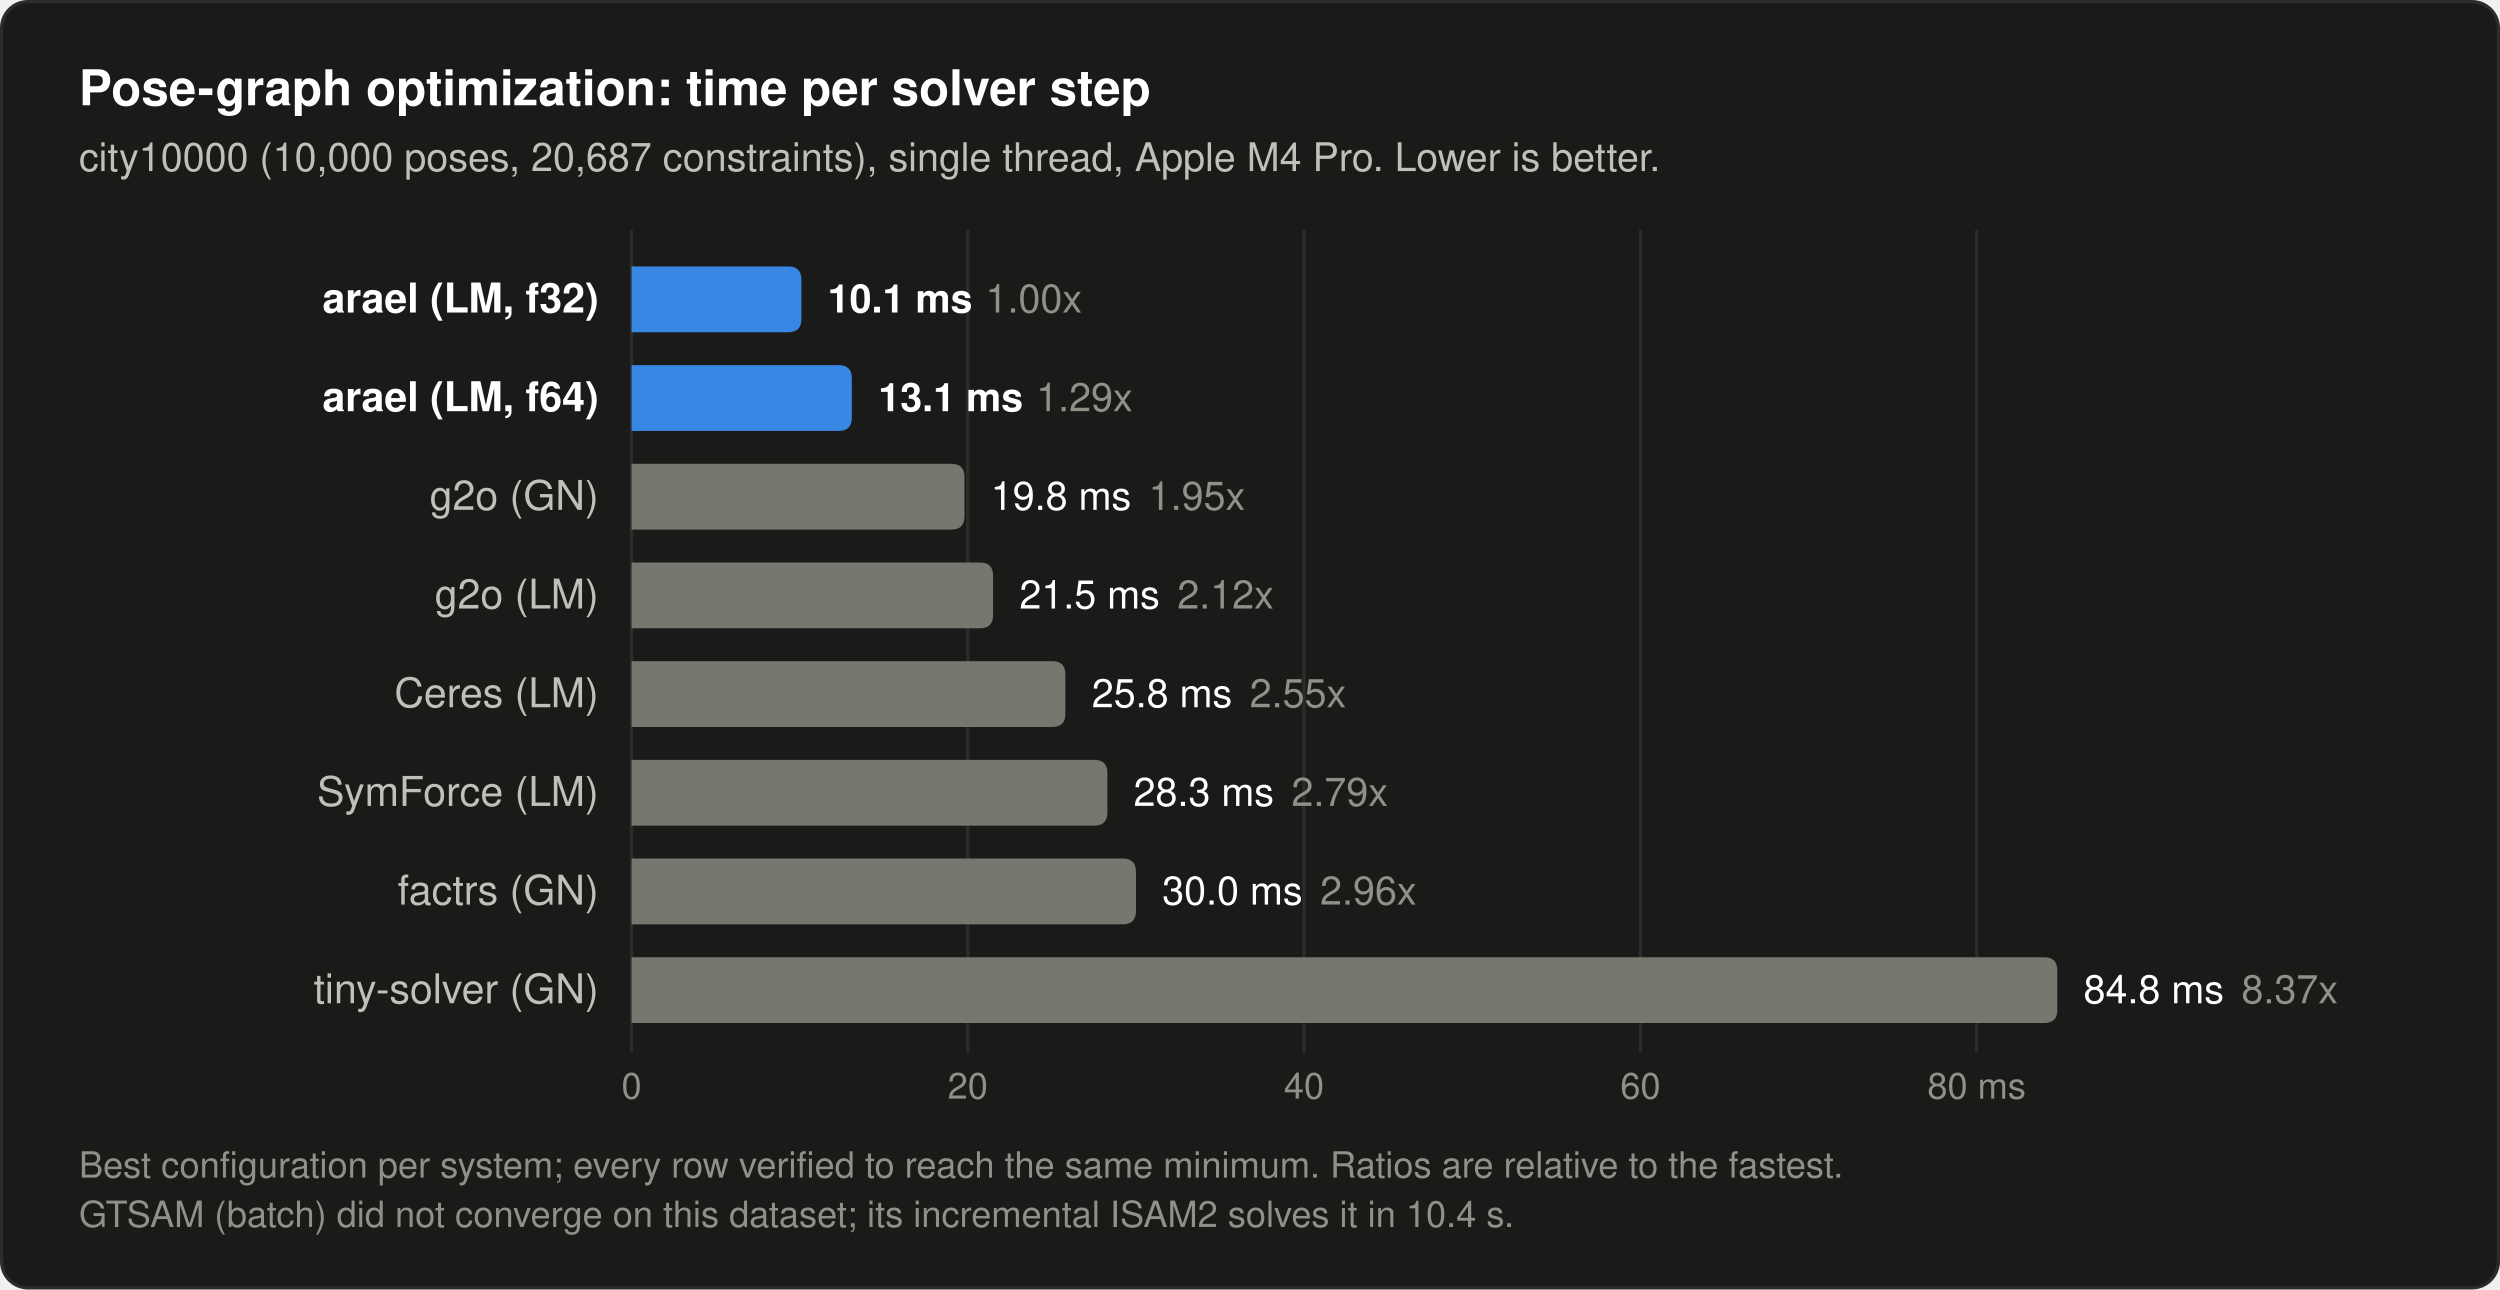
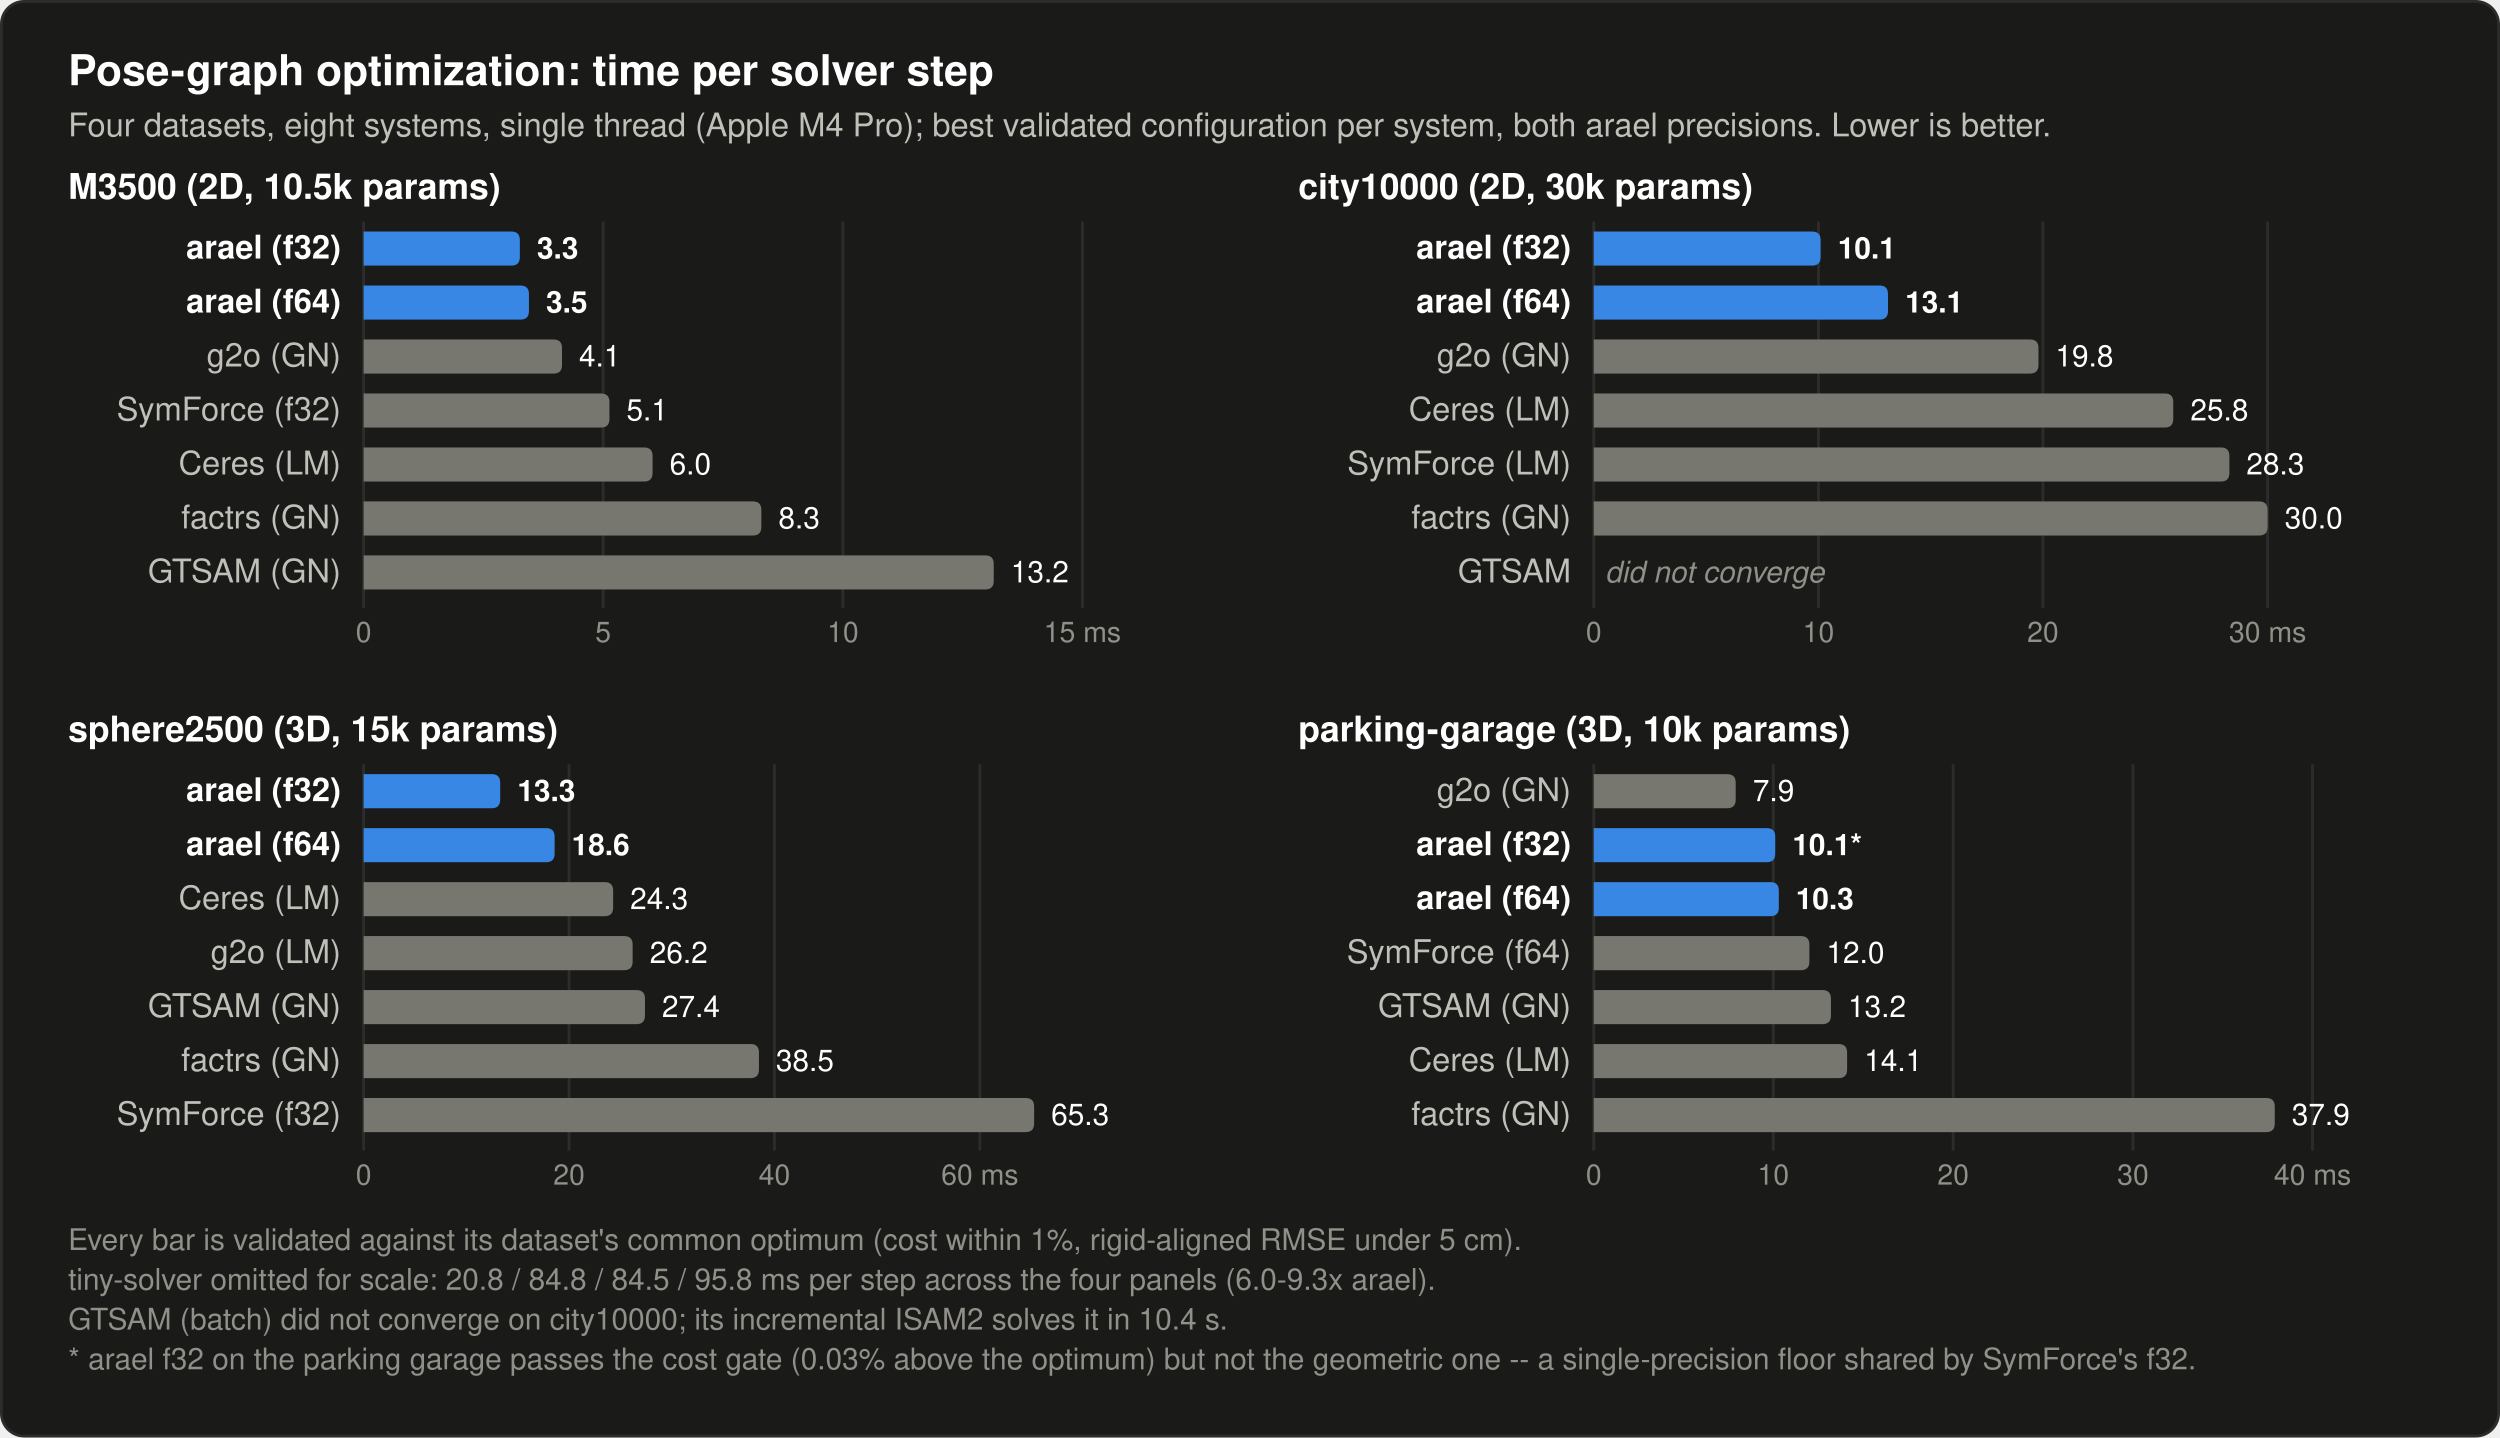
- <svg xmlns="http://www.w3.org/2000/svg" width="760" height="392" viewBox="0 0 760 392" font-family="ui-sans-serif, system-ui, -apple-system, 'Segoe UI', Helvetica, Arial, sans-serif">
-   <rect x="0.5" y="0.5" width="759" height="391" rx="8" fill="#1a1a19" stroke="#2c2c2a" />
-   <text x="24" y="32" font-size="15" font-weight="600" fill="#ffffff">Pose-graph optimization: time per solver step</text>
-   <text x="24" y="52" font-size="12" fill="#c0bfb8">city10000 (10,000 poses, 20,687 constraints), single thread, Apple M4 Pro. Lower is better.</text>
-   <line x1="192.0" y1="70" x2="192.0" y2="320" stroke="#2c2c2a" stroke-width="1" />
-   <text x="192.0" y="334" font-size="11" text-anchor="middle" fill="#908f88">0</text>
-   <line x1="294.2" y1="70" x2="294.2" y2="320" stroke="#2c2c2a" stroke-width="1" />
-   <text x="294.2" y="334" font-size="11" text-anchor="middle" fill="#908f88">20</text>
-   <line x1="396.4" y1="70" x2="396.4" y2="320" stroke="#2c2c2a" stroke-width="1" />
-   <text x="396.4" y="334" font-size="11" text-anchor="middle" fill="#908f88">40</text>
-   <line x1="498.7" y1="70" x2="498.7" y2="320" stroke="#2c2c2a" stroke-width="1" />
-   <text x="498.7" y="334" font-size="11" text-anchor="middle" fill="#908f88">60</text>
-   <line x1="600.9" y1="70" x2="600.9" y2="320" stroke="#2c2c2a" stroke-width="1" />
-   <text x="600.9" y="334" font-size="11" text-anchor="middle" fill="#908f88">80 ms</text>
-   <text x="182" y="95.0" font-size="12.5" text-anchor="end" font-weight="600" fill="#ffffff">arael (LM, f32)</text>
-   <path d="M192,81.0 L239.622,81.0 Q243.622,81.0 243.622,85.0 L243.622,97.0 Q243.622,101.0 239.622,101.0 L192,101.0 Z" fill="#3987e5" />
-   <text x="251.6" y="95.0" font-size="12" font-weight="600" fill="#ffffff">10.1 ms</text>
-   <text x="299.6" y="95.0" font-size="12" fill="#908f88">1.00x</text>
-   <text x="182" y="125.0" font-size="12.5" text-anchor="end" font-weight="600" fill="#ffffff">arael (LM, f64)</text>
-   <path d="M192,111.0 L254.956,111.0 Q258.956,111.0 258.956,115.0 L258.956,127.0 Q258.956,131.0 254.956,131.0 L192,131.0 Z" fill="#3987e5" />
-   <text x="267.0" y="125.0" font-size="12" font-weight="600" fill="#ffffff">13.1 ms</text>
-   <text x="315.0" y="125.0" font-size="12" fill="#908f88">1.29x</text>
-   <text x="182" y="155.0" font-size="12.5" text-anchor="end" fill="#c0bfb8">g2o (GN)</text>
-   <path d="M192,141.0 L289.2,141.0 Q293.2,141.0 293.2,145.0 L293.2,157.0 Q293.2,161.0 289.2,161.0 L192,161.0 Z" fill="#77766f" />
-   <text x="301.2" y="155.0" font-size="12" fill="#ffffff">19.8 ms</text>
-   <text x="349.2" y="155.0" font-size="12" fill="#908f88">1.95x</text>
-   <text x="182" y="185.0" font-size="12.5" text-anchor="end" fill="#c0bfb8">g2o (LM)</text>
-   <path d="M192,171.0 L297.889,171.0 Q301.889,171.0 301.889,175.0 L301.889,187.0 Q301.889,191.0 297.889,191.0 L192,191.0 Z" fill="#77766f" />
-   <text x="309.9" y="185.0" font-size="12" fill="#ffffff">21.5 ms</text>
-   <text x="357.9" y="185.0" font-size="12" fill="#908f88">2.12x</text>
-   <text x="182" y="215.0" font-size="12.5" text-anchor="end" fill="#c0bfb8">Ceres (LM)</text>
-   <path d="M192,201.0 L319.867,201.0 Q323.867,201.0 323.867,205.0 L323.867,217.0 Q323.867,221.0 319.867,221.0 L192,221.0 Z" fill="#77766f" />
-   <text x="331.9" y="215.0" font-size="12" fill="#ffffff">25.8 ms</text>
-   <text x="379.9" y="215.0" font-size="12" fill="#908f88">2.55x</text>
-   <text x="182" y="245.0" font-size="12.5" text-anchor="end" fill="#c0bfb8">SymForce (LM)</text>
-   <path d="M192,231.0 L332.644,231.0 Q336.644,231.0 336.644,235.0 L336.644,247.0 Q336.644,251.0 332.644,251.0 L192,251.0 Z" fill="#77766f" />
-   <text x="344.6" y="245.0" font-size="12" fill="#ffffff">28.3 ms</text>
-   <text x="392.6" y="245.0" font-size="12" fill="#908f88">2.79x</text>
-   <text x="182" y="275.0" font-size="12.5" text-anchor="end" fill="#c0bfb8">factrs (GN)</text>
-   <path d="M192,261.0 L341.333,261.0 Q345.333,261.0 345.333,265.0 L345.333,277.0 Q345.333,281.0 341.333,281.0 L192,281.0 Z" fill="#77766f" />
-   <text x="353.3" y="275.0" font-size="12" fill="#ffffff">30.0 ms</text>
-   <text x="401.3" y="275.0" font-size="12" fill="#908f88">2.96x</text>
-   <text x="182" y="305.0" font-size="12.5" text-anchor="end" fill="#c0bfb8">tiny-solver (GN)</text>
-   <path d="M192,291.0 L621.422,291.0 Q625.422,291.0 625.422,295.0 L625.422,307.0 Q625.422,311.0 621.422,311.0 L192,311.0 Z" fill="#77766f" />
-   <text x="633.4" y="305.0" font-size="12" fill="#ffffff">84.8 ms</text>
-   <text x="681.4" y="305.0" font-size="12" fill="#908f88">8.37x</text>
-   <text x="24" y="358" font-size="11" fill="#908f88">Best configuration per system; every row verified to reach the same minimum. Ratios are relative to the fastest.</text>
-   <text x="24" y="373" font-size="11" fill="#908f88">GTSAM (batch) did not converge on this dataset; its incremental ISAM2 solves it in 10.4 s.</text>
+ <svg xmlns="http://www.w3.org/2000/svg" width="880" height="506" viewBox="0 0 880 506" font-family="ui-sans-serif, system-ui, -apple-system, 'Segoe UI', Helvetica, Arial, sans-serif">
+   <rect x="0.5" y="0.5" width="879" height="505" rx="8" fill="#1a1a19" stroke="#2c2c2a" />
+   <text x="24" y="30" font-size="15" font-weight="600" fill="#ffffff">Pose-graph optimization: time per solver step</text>
+   <text x="24" y="48" font-size="11.5" fill="#c0bfb8">Four datasets, eight systems, single thread (Apple M4 Pro); best validated configuration per system, both arael precisions. Lower is better.</text>
+   <text x="24" y="70" font-size="12.5" font-weight="600" fill="#ffffff">M3500 (2D, 10.5k params)</text>
+   <line x1="128.0" y1="78" x2="128.0" y2="214" stroke="#2c2c2a" stroke-width="1" />
+   <text x="128.0" y="226" font-size="10" text-anchor="middle" fill="#908f88">0</text>
+   <line x1="212.3" y1="78" x2="212.3" y2="214" stroke="#2c2c2a" stroke-width="1" />
+   <text x="212.3" y="226" font-size="10" text-anchor="middle" fill="#908f88">5</text>
+   <line x1="296.7" y1="78" x2="296.7" y2="214" stroke="#2c2c2a" stroke-width="1" />
+   <text x="296.7" y="226" font-size="10" text-anchor="middle" fill="#908f88">10</text>
+   <line x1="381.0" y1="78" x2="381.0" y2="214" stroke="#2c2c2a" stroke-width="1" />
+   <text x="381.0" y="226" font-size="10" text-anchor="middle" fill="#908f88">15 ms</text>
+   <text x="120" y="91.0" font-size="11.5" text-anchor="end" font-weight="600" fill="#ffffff">arael (f32)</text>
+   <path d="M128,81.5 L179.985,81.5 Q182.985,81.5 182.985,84.5 L182.985,90.5 Q182.985,93.5 179.985,93.5 L128,93.5 Z" fill="#3987e5" />
+   <text x="189.0" y="91.0" font-size="10.5" font-weight="600" fill="#ffffff">3.3</text>
+   <text x="120" y="110.0" font-size="11.5" text-anchor="end" font-weight="600" fill="#ffffff">arael (f64)</text>
+   <path d="M128,100.5 L183.19,100.5 Q186.19,100.5 186.19,103.5 L186.19,109.5 Q186.19,112.5 183.19,112.5 L128,112.5 Z" fill="#3987e5" />
+   <text x="192.2" y="110.0" font-size="10.5" font-weight="600" fill="#ffffff">3.5</text>
+   <text x="120" y="129.0" font-size="11.5" text-anchor="end" fill="#c0bfb8">g2o (GN)</text>
+   <path d="M128,119.5 L194.828,119.5 Q197.828,119.5 197.828,122.5 L197.828,128.5 Q197.828,131.5 194.828,131.5 L128,131.5 Z" fill="#77766f" />
+   <text x="203.8" y="129.0" font-size="10.5" fill="#ffffff">4.1</text>
+   <text x="120" y="148.0" font-size="11.5" text-anchor="end" fill="#c0bfb8">SymForce (f32)</text>
+   <path d="M128,138.5 L211.526,138.5 Q214.526,138.5 214.526,141.5 L214.526,147.5 Q214.526,150.5 211.526,150.5 L128,150.5 Z" fill="#77766f" />
+   <text x="220.5" y="148.0" font-size="10.5" fill="#ffffff">5.1</text>
+   <text x="120" y="167.0" font-size="11.5" text-anchor="end" fill="#c0bfb8">Ceres (LM)</text>
+   <path d="M128,157.5 L226.706,157.5 Q229.706,157.5 229.706,160.5 L229.706,166.5 Q229.706,169.5 226.706,169.5 L128,169.5 Z" fill="#77766f" />
+   <text x="235.7" y="167.0" font-size="10.5" fill="#ffffff">6.0</text>
+   <text x="120" y="186.0" font-size="11.5" text-anchor="end" fill="#c0bfb8">factrs (GN)</text>
+   <path d="M128,176.5 L264.993,176.5 Q267.993,176.5 267.993,179.5 L267.993,185.5 Q267.993,188.5 264.993,188.5 L128,188.5 Z" fill="#77766f" />
+   <text x="274.0" y="186.0" font-size="10.5" fill="#ffffff">8.3</text>
+   <text x="120" y="205.0" font-size="11.5" text-anchor="end" fill="#c0bfb8">GTSAM (GN)</text>
+   <path d="M128,195.5 L346.797,195.5 Q349.797,195.5 349.797,198.5 L349.797,204.5 Q349.797,207.5 346.797,207.5 L128,207.5 Z" fill="#77766f" />
+   <text x="355.8" y="205.0" font-size="10.5" fill="#ffffff">13.2</text>
+   <text x="457" y="70" font-size="12.5" font-weight="600" fill="#ffffff">city10000 (2D, 30k params)</text>
+   <line x1="561.0" y1="78" x2="561.0" y2="214" stroke="#2c2c2a" stroke-width="1" />
+   <text x="561.0" y="226" font-size="10" text-anchor="middle" fill="#908f88">0</text>
+   <line x1="640.1" y1="78" x2="640.1" y2="214" stroke="#2c2c2a" stroke-width="1" />
+   <text x="640.1" y="226" font-size="10" text-anchor="middle" fill="#908f88">10</text>
+   <line x1="719.1" y1="78" x2="719.1" y2="214" stroke="#2c2c2a" stroke-width="1" />
+   <text x="719.1" y="226" font-size="10" text-anchor="middle" fill="#908f88">20</text>
+   <line x1="798.2" y1="78" x2="798.2" y2="214" stroke="#2c2c2a" stroke-width="1" />
+   <text x="798.2" y="226" font-size="10" text-anchor="middle" fill="#908f88">30 ms</text>
+   <text x="553" y="91.0" font-size="11.5" text-anchor="end" font-weight="600" fill="#ffffff">arael (f32)</text>
+   <path d="M561,81.5 L637.853,81.5 Q640.853,81.5 640.853,84.5 L640.853,90.5 Q640.853,93.5 637.853,93.5 L561,93.5 Z" fill="#3987e5" />
+   <text x="646.9" y="91.0" font-size="10.5" font-weight="600" fill="#ffffff">10.1</text>
+   <text x="553" y="110.0" font-size="11.5" text-anchor="end" font-weight="600" fill="#ffffff">arael (f64)</text>
+   <path d="M561,100.5 L661.572,100.5 Q664.572,100.5 664.572,103.5 L664.572,109.5 Q664.572,112.5 661.572,112.5 L561,112.5 Z" fill="#3987e5" />
+   <text x="670.6" y="110.0" font-size="10.5" font-weight="600" fill="#ffffff">13.1</text>
+   <text x="553" y="129.0" font-size="11.5" text-anchor="end" fill="#c0bfb8">g2o (GN)</text>
+   <path d="M561,119.5 L714.544,119.5 Q717.544,119.5 717.544,122.5 L717.544,128.5 Q717.544,131.5 714.544,131.5 L561,131.5 Z" fill="#77766f" />
+   <text x="723.5" y="129.0" font-size="10.5" fill="#ffffff">19.8</text>
+   <text x="553" y="148.0" font-size="11.5" text-anchor="end" fill="#c0bfb8">Ceres (LM)</text>
+   <path d="M561,138.5 L761.981,138.5 Q764.981,138.5 764.981,141.5 L764.981,147.5 Q764.981,150.5 761.981,150.5 L561,150.5 Z" fill="#77766f" />
+   <text x="771.0" y="148.0" font-size="10.5" fill="#ffffff">25.8</text>
+   <text x="553" y="167.0" font-size="11.5" text-anchor="end" fill="#c0bfb8">SymForce (LM)</text>
+   <path d="M561,157.5 L781.747,157.5 Q784.747,157.5 784.747,160.5 L784.747,166.5 Q784.747,169.5 781.747,169.5 L561,169.5 Z" fill="#77766f" />
+   <text x="790.7" y="167.0" font-size="10.5" fill="#ffffff">28.3</text>
+   <text x="553" y="186.0" font-size="11.5" text-anchor="end" fill="#c0bfb8">factrs (GN)</text>
+   <path d="M561,176.5 L795.188,176.5 Q798.188,176.5 798.188,179.5 L798.188,185.5 Q798.188,188.5 795.188,188.5 L561,188.5 Z" fill="#77766f" />
+   <text x="804.2" y="186.0" font-size="10.5" fill="#ffffff">30.0</text>
+   <text x="553" y="205.0" font-size="11.5" text-anchor="end" fill="#c0bfb8">GTSAM</text>
+   <text x="565" y="205.0" font-size="10.5" font-style="italic" fill="#908f88">did not converge</text>
+   <text x="24" y="261" font-size="12.5" font-weight="600" fill="#ffffff">sphere2500 (3D, 15k params)</text>
+   <line x1="128.0" y1="269" x2="128.0" y2="405" stroke="#2c2c2a" stroke-width="1" />
+   <text x="128.0" y="417" font-size="10" text-anchor="middle" fill="#908f88">0</text>
+   <line x1="200.3" y1="269" x2="200.3" y2="405" stroke="#2c2c2a" stroke-width="1" />
+   <text x="200.3" y="417" font-size="10" text-anchor="middle" fill="#908f88">20</text>
+   <line x1="272.6" y1="269" x2="272.6" y2="405" stroke="#2c2c2a" stroke-width="1" />
+   <text x="272.6" y="417" font-size="10" text-anchor="middle" fill="#908f88">40</text>
+   <line x1="344.9" y1="269" x2="344.9" y2="405" stroke="#2c2c2a" stroke-width="1" />
+   <text x="344.9" y="417" font-size="10" text-anchor="middle" fill="#908f88">60 ms</text>
+   <text x="120" y="282.0" font-size="11.5" text-anchor="end" font-weight="600" fill="#ffffff">arael (f32)</text>
+   <path d="M128,272.5 L173.07,272.5 Q176.07,272.5 176.07,275.5 L176.07,281.5 Q176.07,284.5 173.07,284.5 L128,284.5 Z" fill="#3987e5" />
+   <text x="182.1" y="282.0" font-size="10.5" font-weight="600" fill="#ffffff">13.3</text>
+   <text x="120" y="301.0" font-size="11.5" text-anchor="end" font-weight="600" fill="#ffffff">arael (f64)</text>
+   <path d="M128,291.5 L192.226,291.5 Q195.226,291.5 195.226,294.5 L195.226,300.5 Q195.226,303.5 192.226,303.5 L128,303.5 Z" fill="#3987e5" />
+   <text x="201.2" y="301.0" font-size="10.5" font-weight="600" fill="#ffffff">18.6</text>
+   <text x="120" y="320.0" font-size="11.5" text-anchor="end" fill="#c0bfb8">Ceres (LM)</text>
+   <path d="M128,310.5 L212.827,310.5 Q215.827,310.5 215.827,313.5 L215.827,319.5 Q215.827,322.5 212.827,322.5 L128,322.5 Z" fill="#77766f" />
+   <text x="221.8" y="320.0" font-size="10.5" fill="#ffffff">24.3</text>
+   <text x="120" y="339.0" font-size="11.5" text-anchor="end" fill="#c0bfb8">g2o (LM)</text>
+   <path d="M128,329.5 L219.694,329.5 Q222.694,329.5 222.694,332.5 L222.694,338.5 Q222.694,341.5 219.694,341.5 L128,341.5 Z" fill="#77766f" />
+   <text x="228.7" y="339.0" font-size="10.5" fill="#ffffff">26.2</text>
+   <text x="120" y="358.0" font-size="11.5" text-anchor="end" fill="#c0bfb8">GTSAM (GN)</text>
+   <path d="M128,348.5 L224.031,348.5 Q227.031,348.5 227.031,351.5 L227.031,357.5 Q227.031,360.5 224.031,360.5 L128,360.5 Z" fill="#77766f" />
+   <text x="233.0" y="358.0" font-size="10.5" fill="#ffffff">27.4</text>
+   <text x="120" y="377.0" font-size="11.5" text-anchor="end" fill="#c0bfb8">factrs (GN)</text>
+   <path d="M128,367.5 L264.15,367.5 Q267.15,367.5 267.15,370.5 L267.15,376.5 Q267.15,379.5 264.15,379.5 L128,379.5 Z" fill="#77766f" />
+   <text x="273.1" y="377.0" font-size="10.5" fill="#ffffff">38.5</text>
+   <text x="120" y="396.0" font-size="11.5" text-anchor="end" fill="#c0bfb8">SymForce (f32)</text>
+   <path d="M128,386.5 L361.013,386.5 Q364.013,386.5 364.013,389.5 L364.013,395.5 Q364.013,398.5 361.013,398.5 L128,398.5 Z" fill="#77766f" />
+   <text x="370.0" y="396.0" font-size="10.5" fill="#ffffff">65.3</text>
+   <text x="457" y="261" font-size="12.5" font-weight="600" fill="#ffffff">parking-garage (3D, 10k params)</text>
+   <line x1="561.0" y1="269" x2="561.0" y2="405" stroke="#2c2c2a" stroke-width="1" />
+   <text x="561.0" y="417" font-size="10" text-anchor="middle" fill="#908f88">0</text>
+   <line x1="624.2" y1="269" x2="624.2" y2="405" stroke="#2c2c2a" stroke-width="1" />
+   <text x="624.2" y="417" font-size="10" text-anchor="middle" fill="#908f88">10</text>
+   <line x1="687.5" y1="269" x2="687.5" y2="405" stroke="#2c2c2a" stroke-width="1" />
+   <text x="687.5" y="417" font-size="10" text-anchor="middle" fill="#908f88">20</text>
+   <line x1="750.8" y1="269" x2="750.8" y2="405" stroke="#2c2c2a" stroke-width="1" />
+   <text x="750.8" y="417" font-size="10" text-anchor="middle" fill="#908f88">30</text>
+   <line x1="814.0" y1="269" x2="814.0" y2="405" stroke="#2c2c2a" stroke-width="1" />
+   <text x="814.0" y="417" font-size="10" text-anchor="middle" fill="#908f88">40 ms</text>
+   <text x="553" y="282.0" font-size="11.5" text-anchor="end" fill="#c0bfb8">g2o (GN)</text>
+   <path d="M561,272.5 L607.967,272.5 Q610.967,272.5 610.967,275.5 L610.967,281.5 Q610.967,284.5 607.967,284.5 L561,284.5 Z" fill="#77766f" />
+   <text x="617.0" y="282.0" font-size="10.5" fill="#ffffff">7.9</text>
+   <text x="553" y="301.0" font-size="11.5" text-anchor="end" font-weight="600" fill="#ffffff">arael (f32)</text>
+   <path d="M561,291.5 L621.883,291.5 Q624.883,291.5 624.883,294.5 L624.883,300.5 Q624.883,303.5 621.883,303.5 L561,303.5 Z" fill="#3987e5" />
+   <text x="630.9" y="301.0" font-size="10.5" font-weight="600" fill="#ffffff">10.1*</text>
+   <text x="553" y="320.0" font-size="11.5" text-anchor="end" font-weight="600" fill="#ffffff">arael (f64)</text>
+   <path d="M561,310.5 L623.148,310.5 Q626.148,310.5 626.148,313.5 L626.148,319.5 Q626.148,322.5 623.148,322.5 L561,322.5 Z" fill="#3987e5" />
+   <text x="632.1" y="320.0" font-size="10.5" font-weight="600" fill="#ffffff">10.3</text>
+   <text x="553" y="339.0" font-size="11.5" text-anchor="end" fill="#c0bfb8">SymForce (f64)</text>
+   <path d="M561,329.5 L633.9,329.5 Q636.9,329.5 636.9,332.5 L636.9,338.5 Q636.9,341.5 633.9,341.5 L561,341.5 Z" fill="#77766f" />
+   <text x="642.9" y="339.0" font-size="10.5" fill="#ffffff">12.0</text>
+   <text x="553" y="358.0" font-size="11.5" text-anchor="end" fill="#c0bfb8">GTSAM (GN)</text>
+   <path d="M561,348.5 L641.49,348.5 Q644.49,348.5 644.49,351.5 L644.49,357.5 Q644.49,360.5 641.49,360.5 L561,360.5 Z" fill="#77766f" />
+   <text x="650.5" y="358.0" font-size="10.5" fill="#ffffff">13.2</text>
+   <text x="553" y="377.0" font-size="11.5" text-anchor="end" fill="#c0bfb8">Ceres (LM)</text>
+   <path d="M561,367.5 L647.183,367.5 Q650.183,367.5 650.183,370.5 L650.183,376.5 Q650.183,379.5 647.183,379.5 L561,379.5 Z" fill="#77766f" />
+   <text x="656.2" y="377.0" font-size="10.5" fill="#ffffff">14.1</text>
+   <text x="553" y="396.0" font-size="11.5" text-anchor="end" fill="#c0bfb8">factrs (GN)</text>
+   <path d="M561,386.5 L797.717,386.5 Q800.717,386.5 800.717,389.5 L800.717,395.5 Q800.717,398.5 797.717,398.5 L561,398.5 Z" fill="#77766f" />
+   <text x="806.7" y="396.0" font-size="10.5" fill="#ffffff">37.9</text>
+   <text x="24" y="440" font-size="10.5" fill="#908f88">Every bar is validated against its dataset's common optimum (cost within 1%, rigid-aligned RMSE under 5 cm).</text>
+   <text x="24" y="454" font-size="10.5" fill="#908f88">tiny-solver omitted for scale: 20.8 / 84.8 / 84.5 / 95.8 ms per step across the four panels (6.0-9.3x arael).</text>
+   <text x="24" y="468" font-size="10.5" fill="#908f88">GTSAM (batch) did not converge on city10000; its incremental ISAM2 solves it in 10.4 s.</text>
+   <text x="24" y="482" font-size="10.5" fill="#908f88">* arael f32 on the parking garage passes the cost gate (0.03% above the optimum) but not the geometric one -- a single-precision floor shared by SymForce's f32.</text>
</svg>
